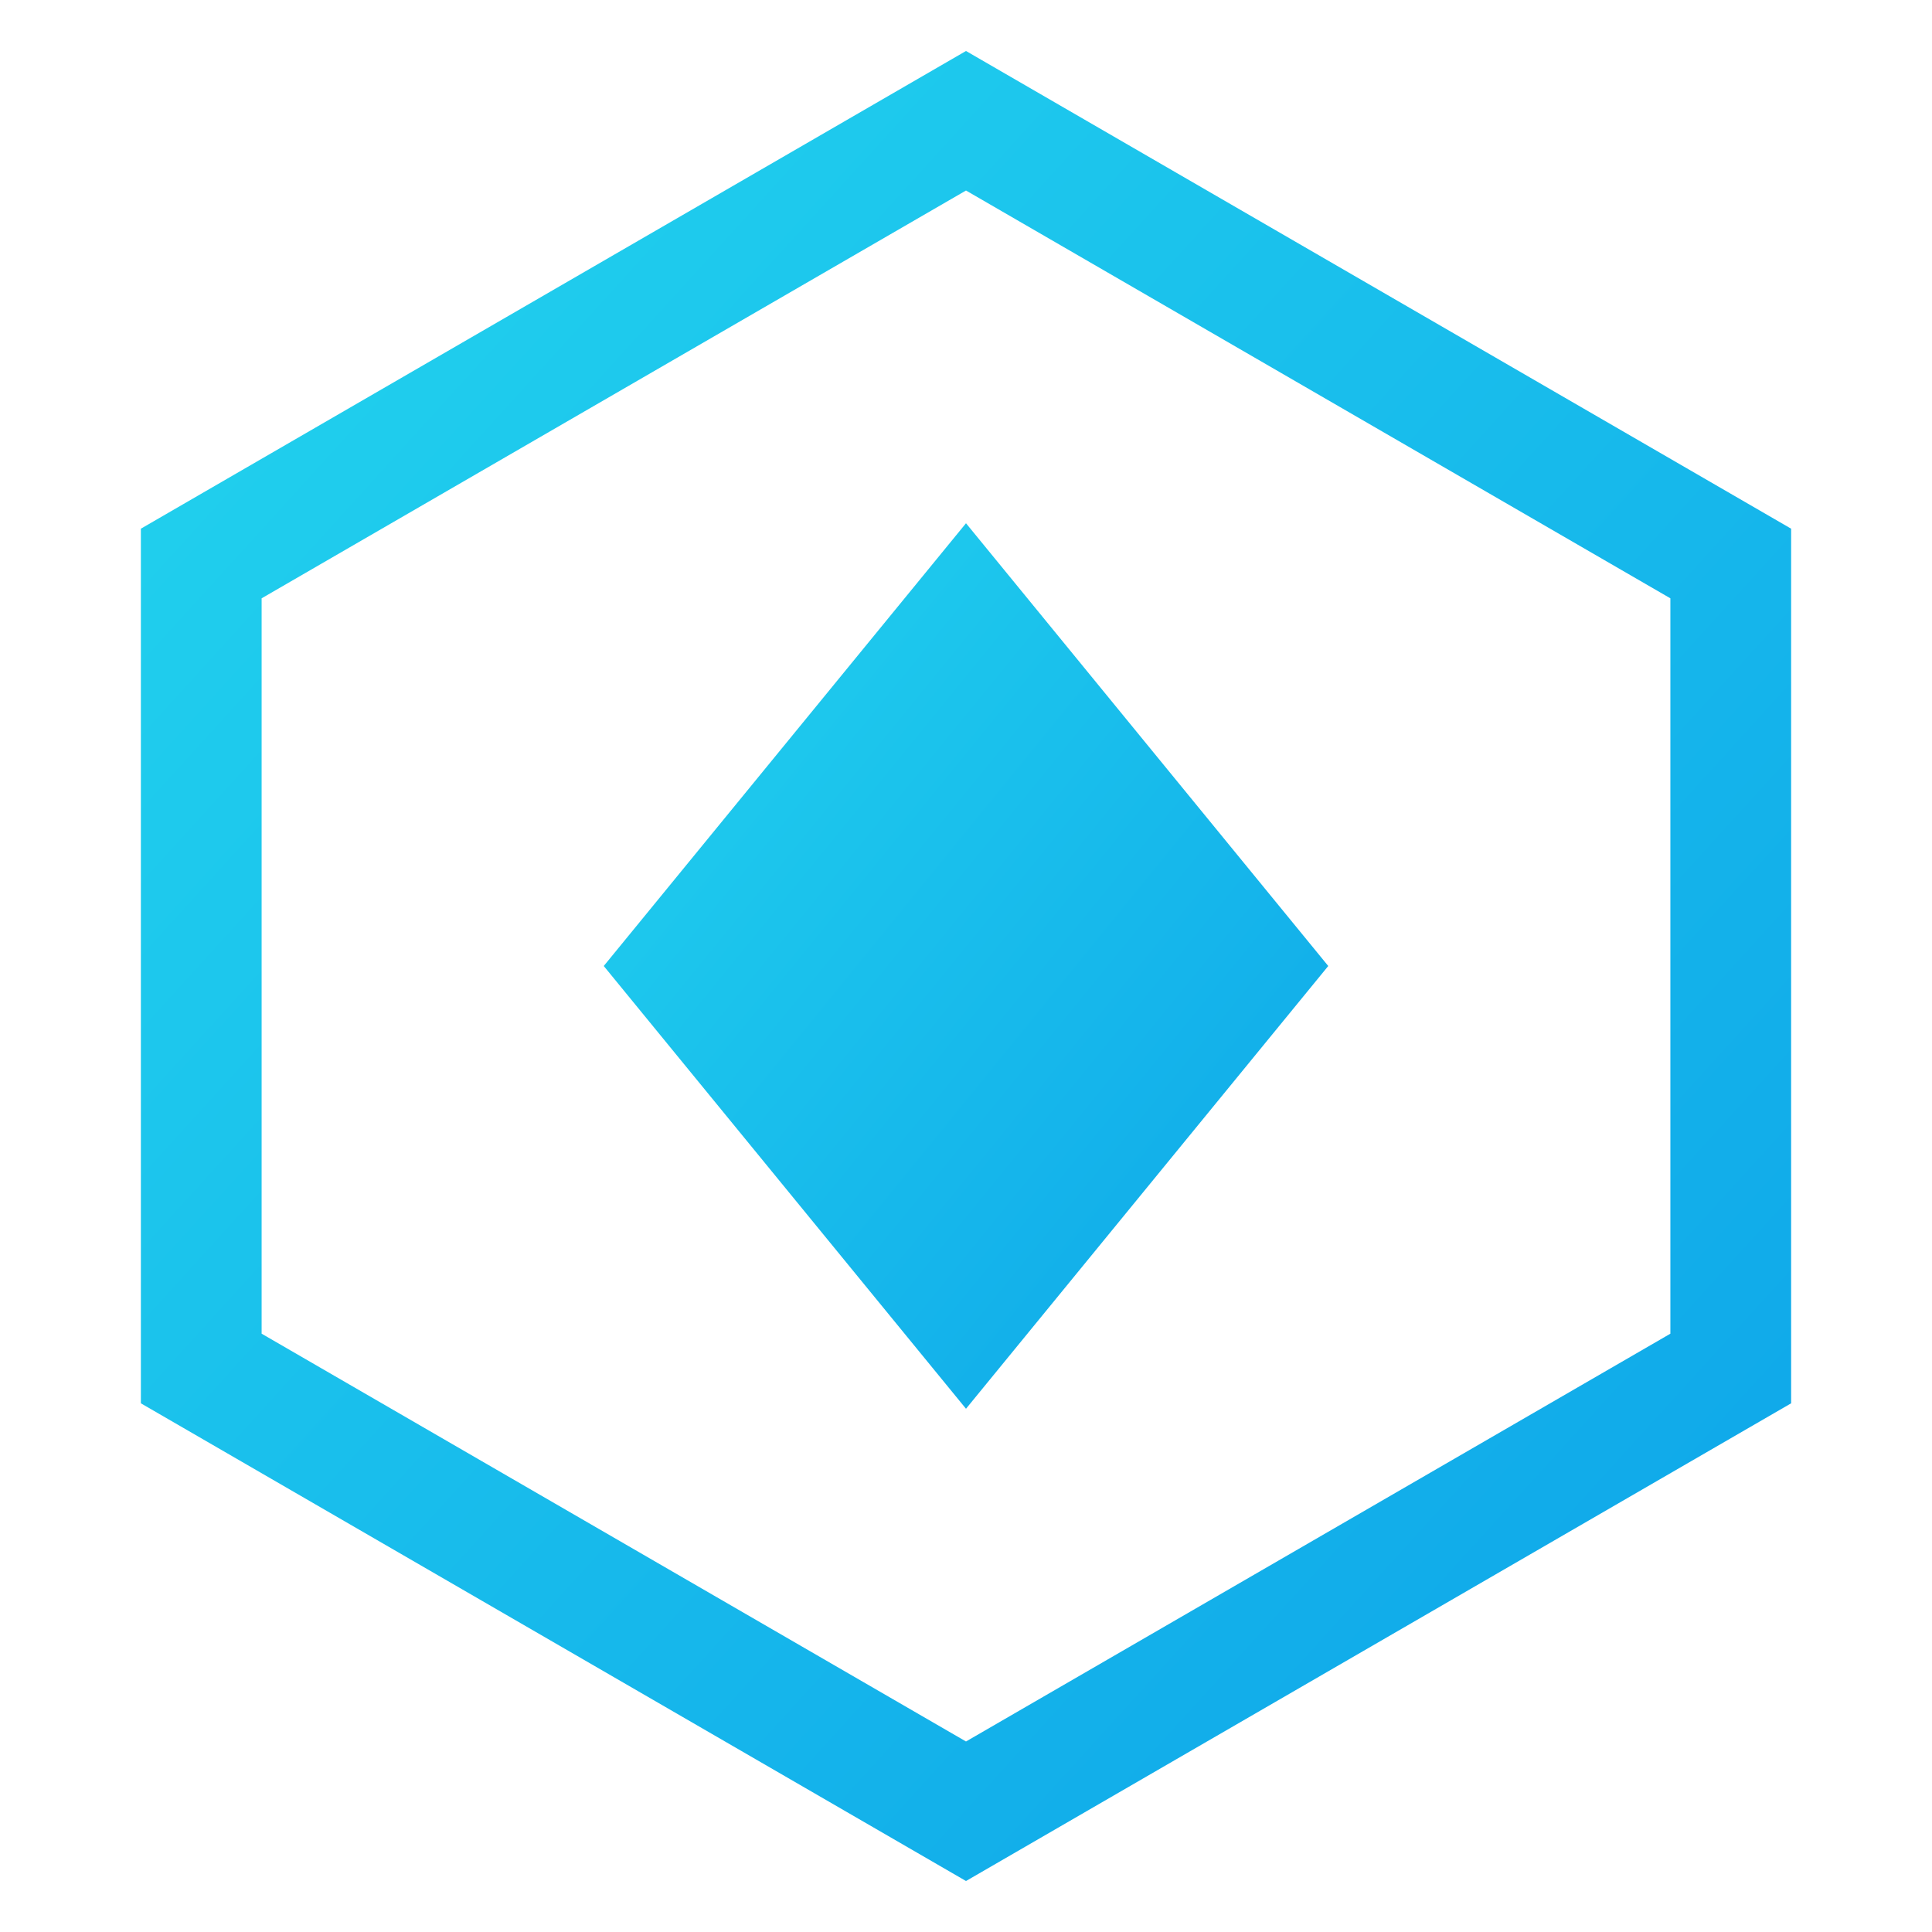
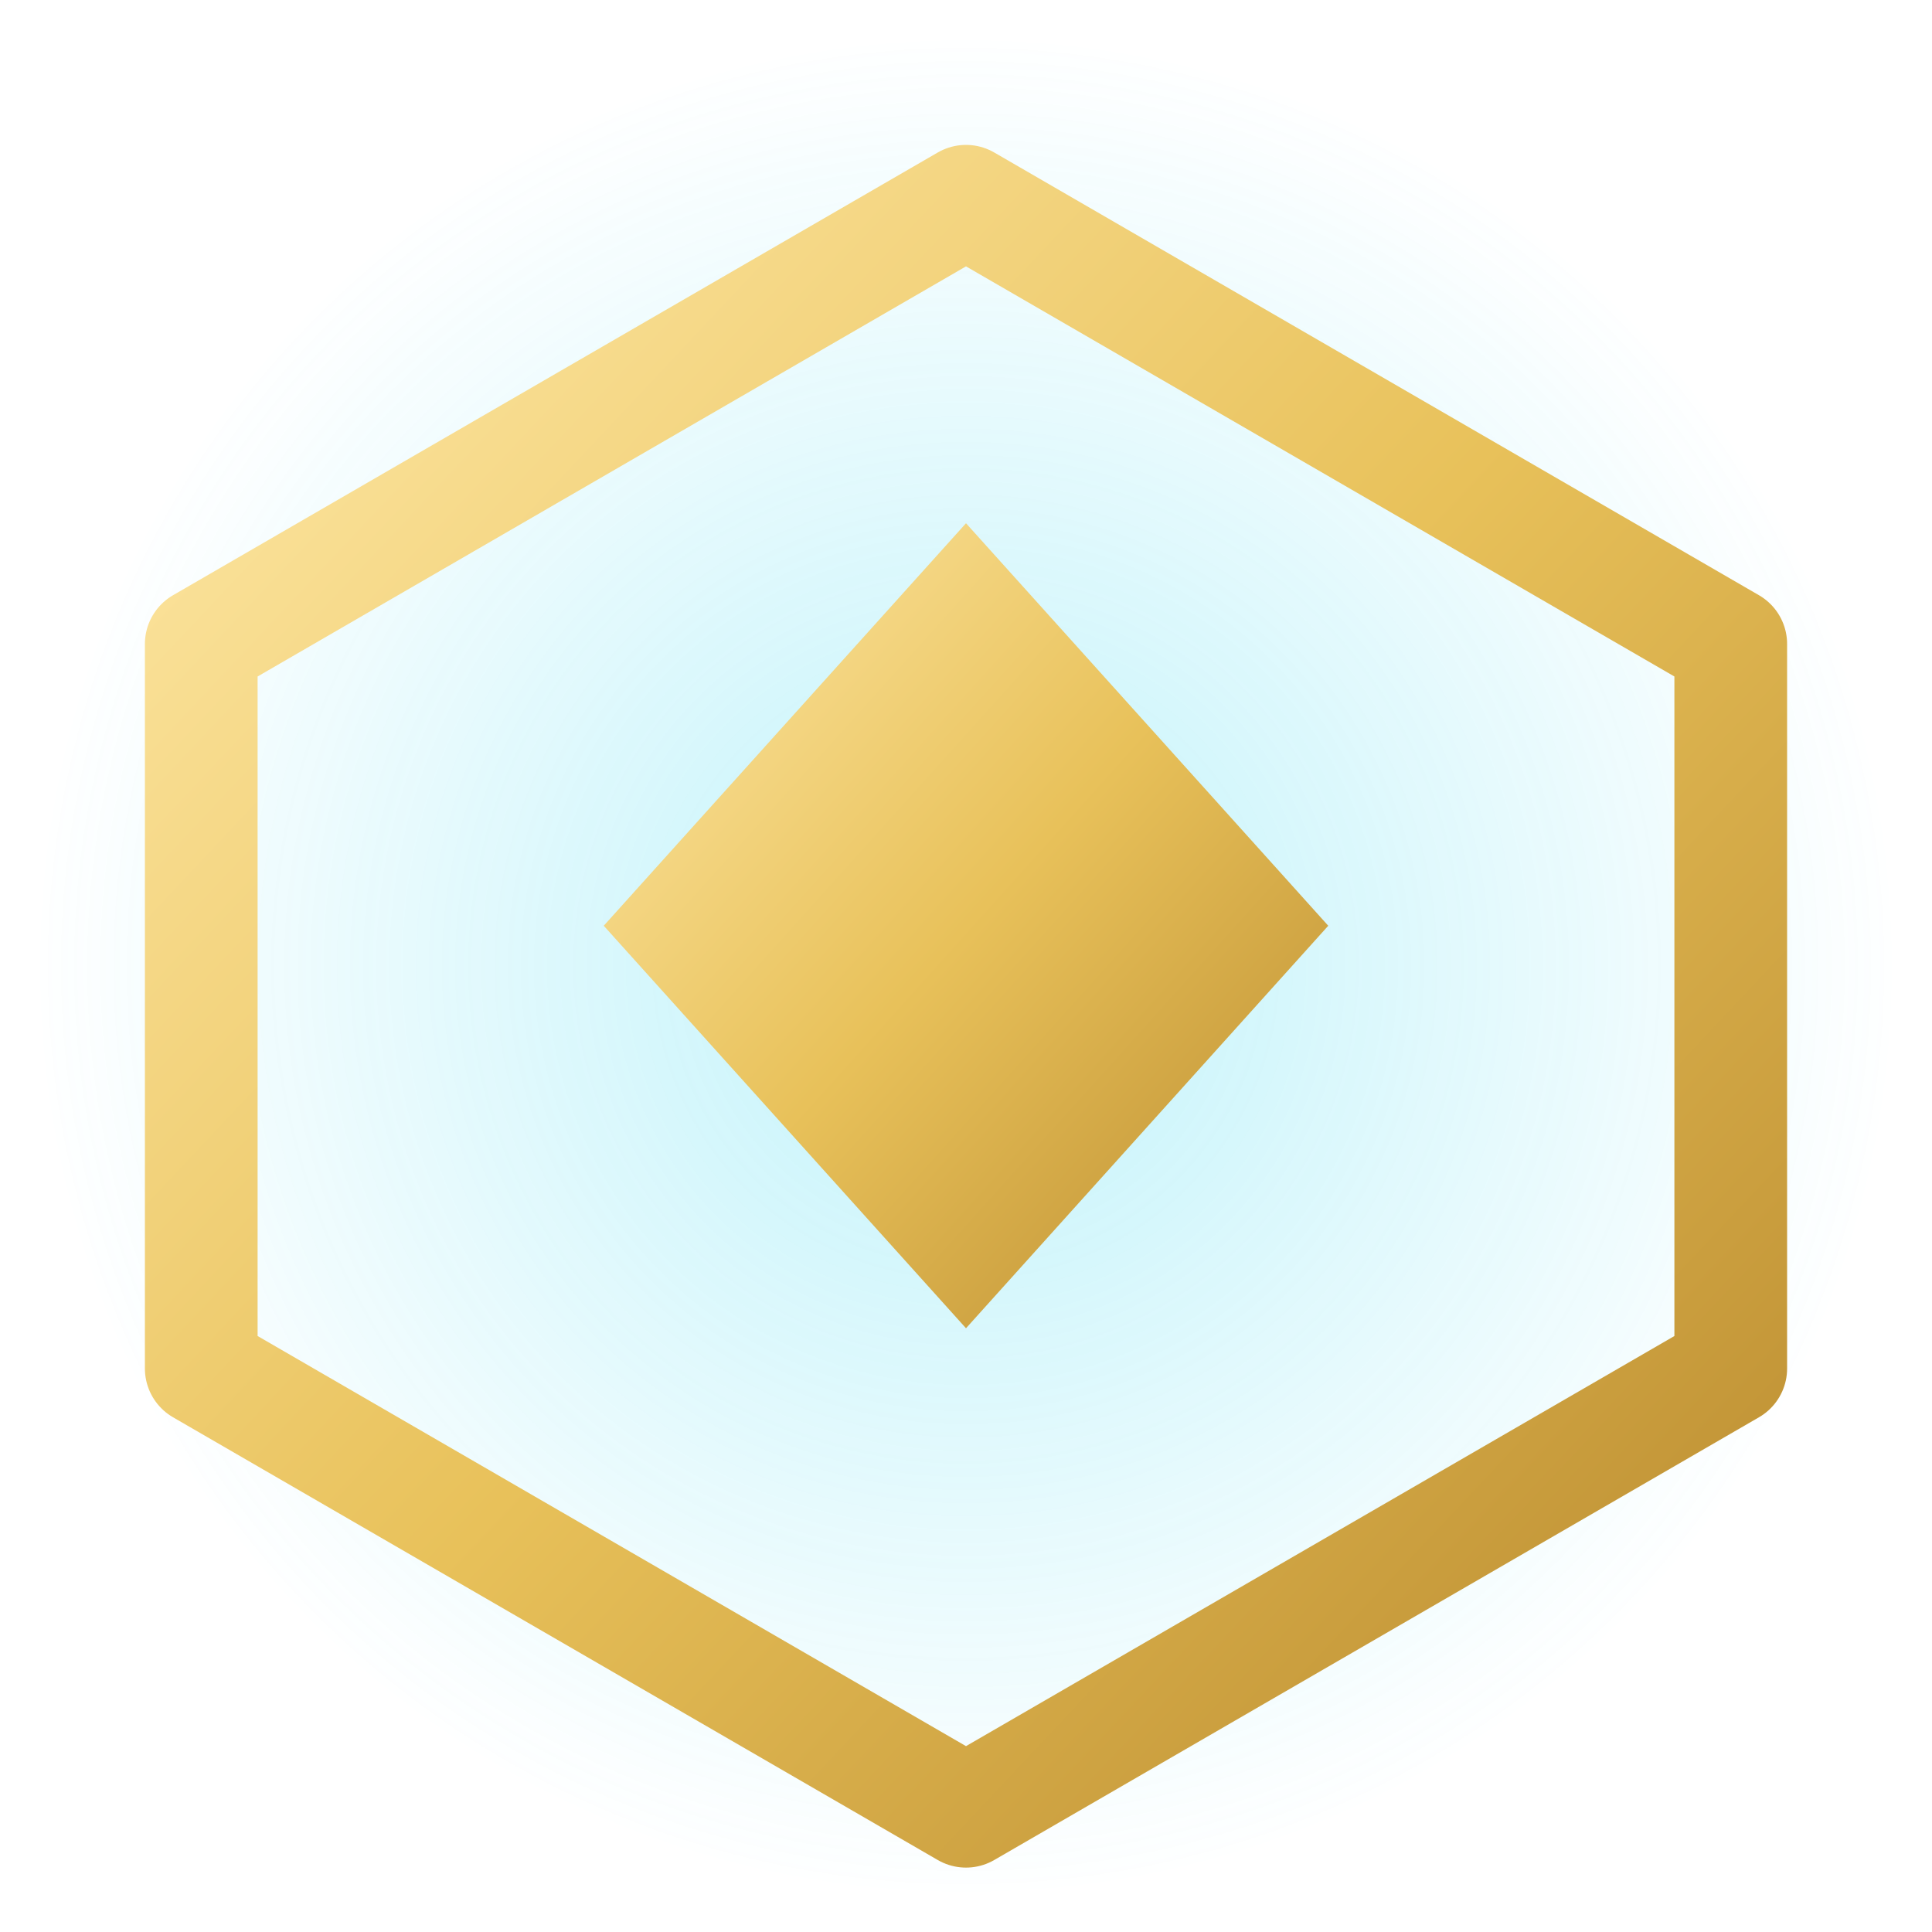
<svg xmlns="http://www.w3.org/2000/svg" viewBox="0 0 48 48">
  <defs>
+     <radialGradient id="glow" cx="50%" cy="50%" r="50%">
+       <stop offset="0" stop-color="#22d3ee" stop-opacity=".28" />
+       <stop offset="100%" stop-color="#22d3ee" stop-opacity="0" />
+     </radialGradient>
    <linearGradient id="g" x1="0" y1="0" x2="1" y2="1">
-       <stop offset="0" stop-color="#22d3ee" />
-       <stop offset="1" stop-color="#0ea5e9" />
+       <stop offset="0" stop-color="#ffe9a8" />
+       <stop offset=".5" stop-color="#e8c15a" />
+       <stop offset="1" stop-color="#b98a2e" />
    </linearGradient>
  </defs>
-   <polygon points="24,3 43,14 43,34 24,45 5,34 5,14" fill="none" stroke="url(#g)" stroke-width="3" />
-   <polygon points="24,13 33,24 24,35 15,24" fill="url(#g)" />
+   <circle cx="24" cy="24" r="23" fill="url(#glow)" />
+   <polygon points="24,5 43,16 43,34 24,45 5,34 5,16" fill="none" stroke="url(#g)" stroke-width="2.8" stroke-linejoin="round" />
+   <polygon points="24,13 33,23 24,33 15,23" fill="url(#g)" />
</svg>
